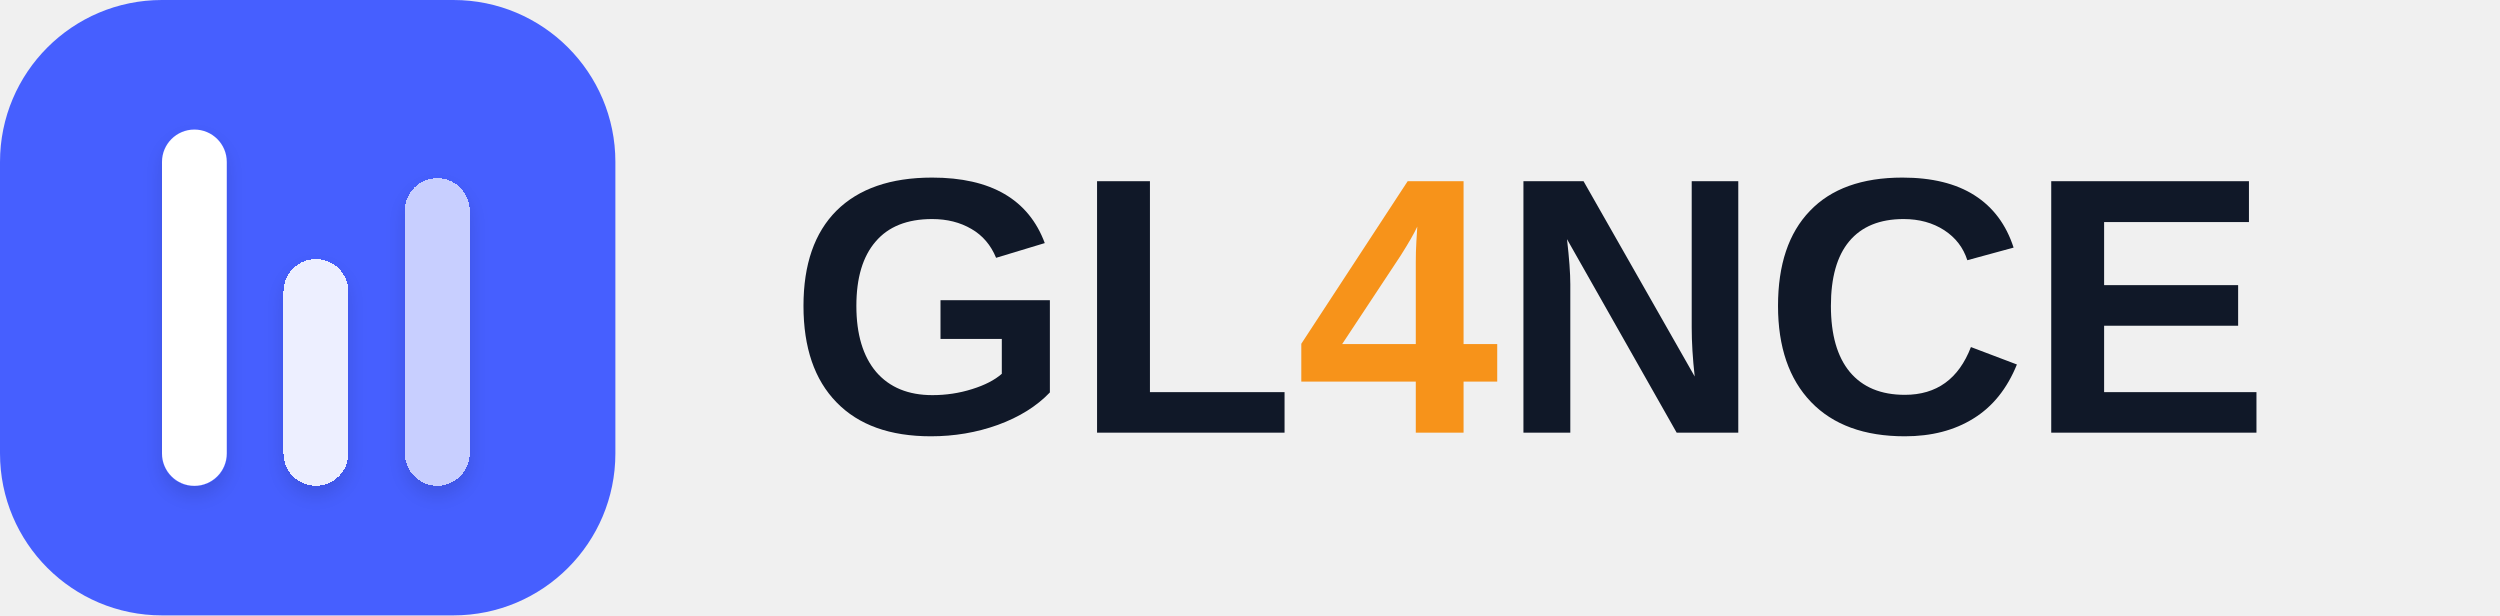
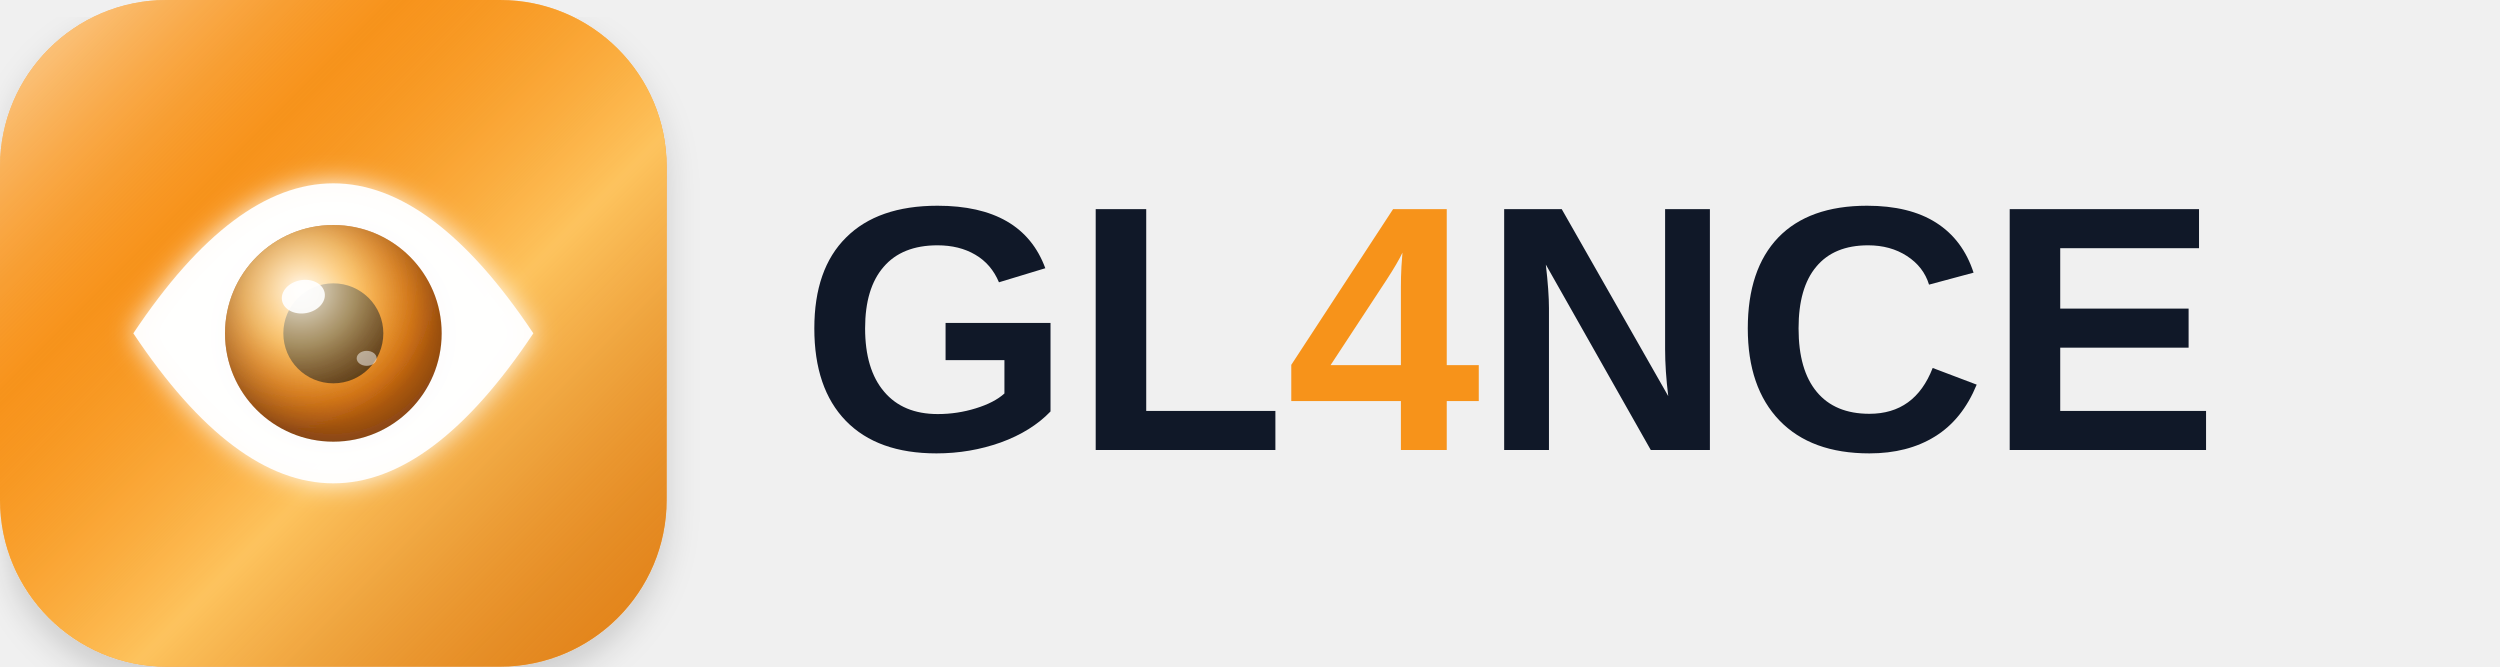
- <svg xmlns="http://www.w3.org/2000/svg" width="130" height="32" viewBox="0 0 130 32" fill="none">
-   <path d="M0 8.421C0 3.77 3.77 0 8.421 0H23.579C28.23 0 32 3.77 32 8.421V23.579C32 28.23 28.23 32 23.579 32H8.421C3.77 32 0 28.23 0 23.579V8.421Z" fill="#465FFF" />
-   <g filter="url(#filter0_d_logo)">
-     <path d="M8.424 8.422C8.424 7.491 9.178 6.737 10.108 6.737C11.038 6.737 11.792 7.491 11.792 8.422V23.579C11.792 24.51 11.038 25.264 10.108 25.264C9.178 25.264 8.424 24.51 8.424 23.579V8.422Z" fill="white" />
-   </g>
-   <g filter="url(#filter1_d_logo)">
-     <path d="M14.742 15.157C14.742 14.227 15.496 13.473 16.426 13.473C17.357 13.473 18.111 14.227 18.111 15.157V23.578C18.111 24.508 17.357 25.262 16.426 25.262C15.496 25.262 14.742 24.508 14.742 23.578V15.157Z" fill="white" fill-opacity="0.9" shape-rendering="crispEdges" />
-   </g>
-   <g filter="url(#filter2_d_logo)">
-     <path d="M21.055 10.946C21.055 10.016 21.809 9.262 22.739 9.262C23.669 9.262 24.423 10.016 24.423 10.946V23.578C24.423 24.508 23.669 25.262 22.739 25.262C21.809 25.262 21.055 24.508 21.055 23.578V10.946Z" fill="white" fill-opacity="0.7" shape-rendering="crispEdges" />
-   </g>
-   <text x="41" y="22.5" font-family="Outfit, 'Helvetica Neue', Arial, sans-serif" font-weight="700" font-size="19" fill="#101828">GL<tspan fill="#F7931A">4</tspan>NCE</text>
+ <svg xmlns="http://www.w3.org/2000/svg" width="150" height="40" viewBox="0 0 150 40" fill="none">
  <defs>
-     <filter id="filter0_d_logo" x="7.424" y="6.237" width="5.368" height="20.526" filterUnits="userSpaceOnUse" color-interpolation-filters="sRGB">
-       <feFlood flood-opacity="0" result="BackgroundImageFix" />
-       <feColorMatrix in="SourceAlpha" type="matrix" values="0 0 0 0 0 0 0 0 0 0 0 0 0 0 0 0 0 0 127 0" result="hardAlpha" />
-       <feOffset dy="0.5" />
-       <feGaussianBlur stdDeviation="0.5" />
-       <feComposite in2="hardAlpha" operator="out" />
-       <feColorMatrix type="matrix" values="0 0 0 0 0 0 0 0 0 0 0 0 0 0 0 0 0 0 0.12 0" />
-       <feBlend mode="normal" in2="BackgroundImageFix" result="effect1_dropShadow_logo" />
-       <feBlend mode="normal" in="SourceGraphic" in2="effect1_dropShadow_logo" result="shape" />
+     <radialGradient id="irisGrad" cx="50%" cy="45%" r="55%" fx="40%" fy="35%">
+       <stop offset="0%" stop-color="#ffd280" />
+       <stop offset="35%" stop-color="#F7931A" />
+       <stop offset="70%" stop-color="#c2620a" />
+       <stop offset="100%" stop-color="#7c3d12" />
+     </radialGradient>
+     <radialGradient id="shimmerGrad" cx="35%" cy="30%" r="65%">
+       <stop offset="0%" stop-color="#ffffff" stop-opacity="0.9" />
+       <stop offset="40%" stop-color="#ffe4a0" stop-opacity="0.6" />
+       <stop offset="100%" stop-color="#F7931A" stop-opacity="0.1" />
+     </radialGradient>
+     <linearGradient id="foilGrad" x1="0%" y1="0%" x2="100%" y2="100%">
+       <stop offset="0%" stop-color="#fff7e6" stop-opacity="0.7" />
+       <stop offset="30%" stop-color="#F7931A" stop-opacity="0.3" />
+       <stop offset="60%" stop-color="#ffcf6e" stop-opacity="0.8" />
+       <stop offset="100%" stop-color="#c2620a" stop-opacity="0.4" />
+     </linearGradient>
+     <filter id="iconShadow" x="-10%" y="-10%" width="120%" height="130%">
+       <feDropShadow dx="0" dy="1" stdDeviation="1" flood-opacity="0.15" />
    </filter>
-     <filter id="filter1_d_logo" x="13.742" y="12.973" width="5.368" height="13.79" filterUnits="userSpaceOnUse" color-interpolation-filters="sRGB">
-       <feFlood flood-opacity="0" result="BackgroundImageFix" />
-       <feColorMatrix in="SourceAlpha" type="matrix" values="0 0 0 0 0 0 0 0 0 0 0 0 0 0 0 0 0 0 127 0" result="hardAlpha" />
-       <feOffset dy="0.5" />
-       <feGaussianBlur stdDeviation="0.5" />
-       <feComposite in2="hardAlpha" operator="out" />
-       <feColorMatrix type="matrix" values="0 0 0 0 0 0 0 0 0 0 0 0 0 0 0 0 0 0 0.12 0" />
-       <feBlend mode="normal" in2="BackgroundImageFix" result="effect1_dropShadow_logo" />
-       <feBlend mode="normal" in="SourceGraphic" in2="effect1_dropShadow_logo" result="shape" />
-     </filter>
-     <filter id="filter2_d_logo" x="20.055" y="8.762" width="5.368" height="18" filterUnits="userSpaceOnUse" color-interpolation-filters="sRGB">
-       <feFlood flood-opacity="0" result="BackgroundImageFix" />
-       <feColorMatrix in="SourceAlpha" type="matrix" values="0 0 0 0 0 0 0 0 0 0 0 0 0 0 0 0 0 0 127 0" result="hardAlpha" />
-       <feOffset dy="0.5" />
-       <feGaussianBlur stdDeviation="0.5" />
-       <feComposite in2="hardAlpha" operator="out" />
-       <feColorMatrix type="matrix" values="0 0 0 0 0 0 0 0 0 0 0 0 0 0 0 0 0 0 0.12 0" />
-       <feBlend mode="normal" in2="BackgroundImageFix" result="effect1_dropShadow_logo" />
-       <feBlend mode="normal" in="SourceGraphic" in2="effect1_dropShadow_logo" result="shape" />
+     <filter id="eyeGlow" x="-20%" y="-40%" width="140%" height="180%">
+       <feGaussianBlur stdDeviation="0.8" result="blur" />
+       <feComposite in="SourceGraphic" in2="blur" operator="over" />
    </filter>
  </defs>
+   <rect width="40" height="40" rx="10" ry="10" fill="#F7931A" filter="url(#iconShadow)" />
+   <rect width="40" height="40" rx="10" ry="10" fill="url(#foilGrad)" />
+   <g filter="url(#eyeGlow)">
+     <path d="M8 20 Q14 11 20 11 Q26 11 32 20 Q26 29 20 29 Q14 29 8 20Z" fill="white" fill-opacity="0.95" />
+     <circle cx="20" cy="20" r="6.5" fill="url(#irisGrad)" />
+     <circle cx="20" cy="20" r="3" fill="#1a0a00" />
+     <circle cx="20" cy="20" r="6.5" fill="url(#shimmerGrad)" />
+     <ellipse cx="18.2" cy="17.8" rx="1.3" ry="1" fill="white" fill-opacity="0.9" transform="rotate(-10 18.2 17.8)" />
+     <ellipse cx="22" cy="21.5" rx="0.6" ry="0.45" fill="white" fill-opacity="0.5" />
+   </g>
+   <text x="48" y="27" font-family="Outfit, 'Helvetica Neue', Arial, sans-serif" font-weight="700" font-size="21" fill="#101828">GL<tspan fill="#F7931A">4</tspan>NCE</text>
</svg>
